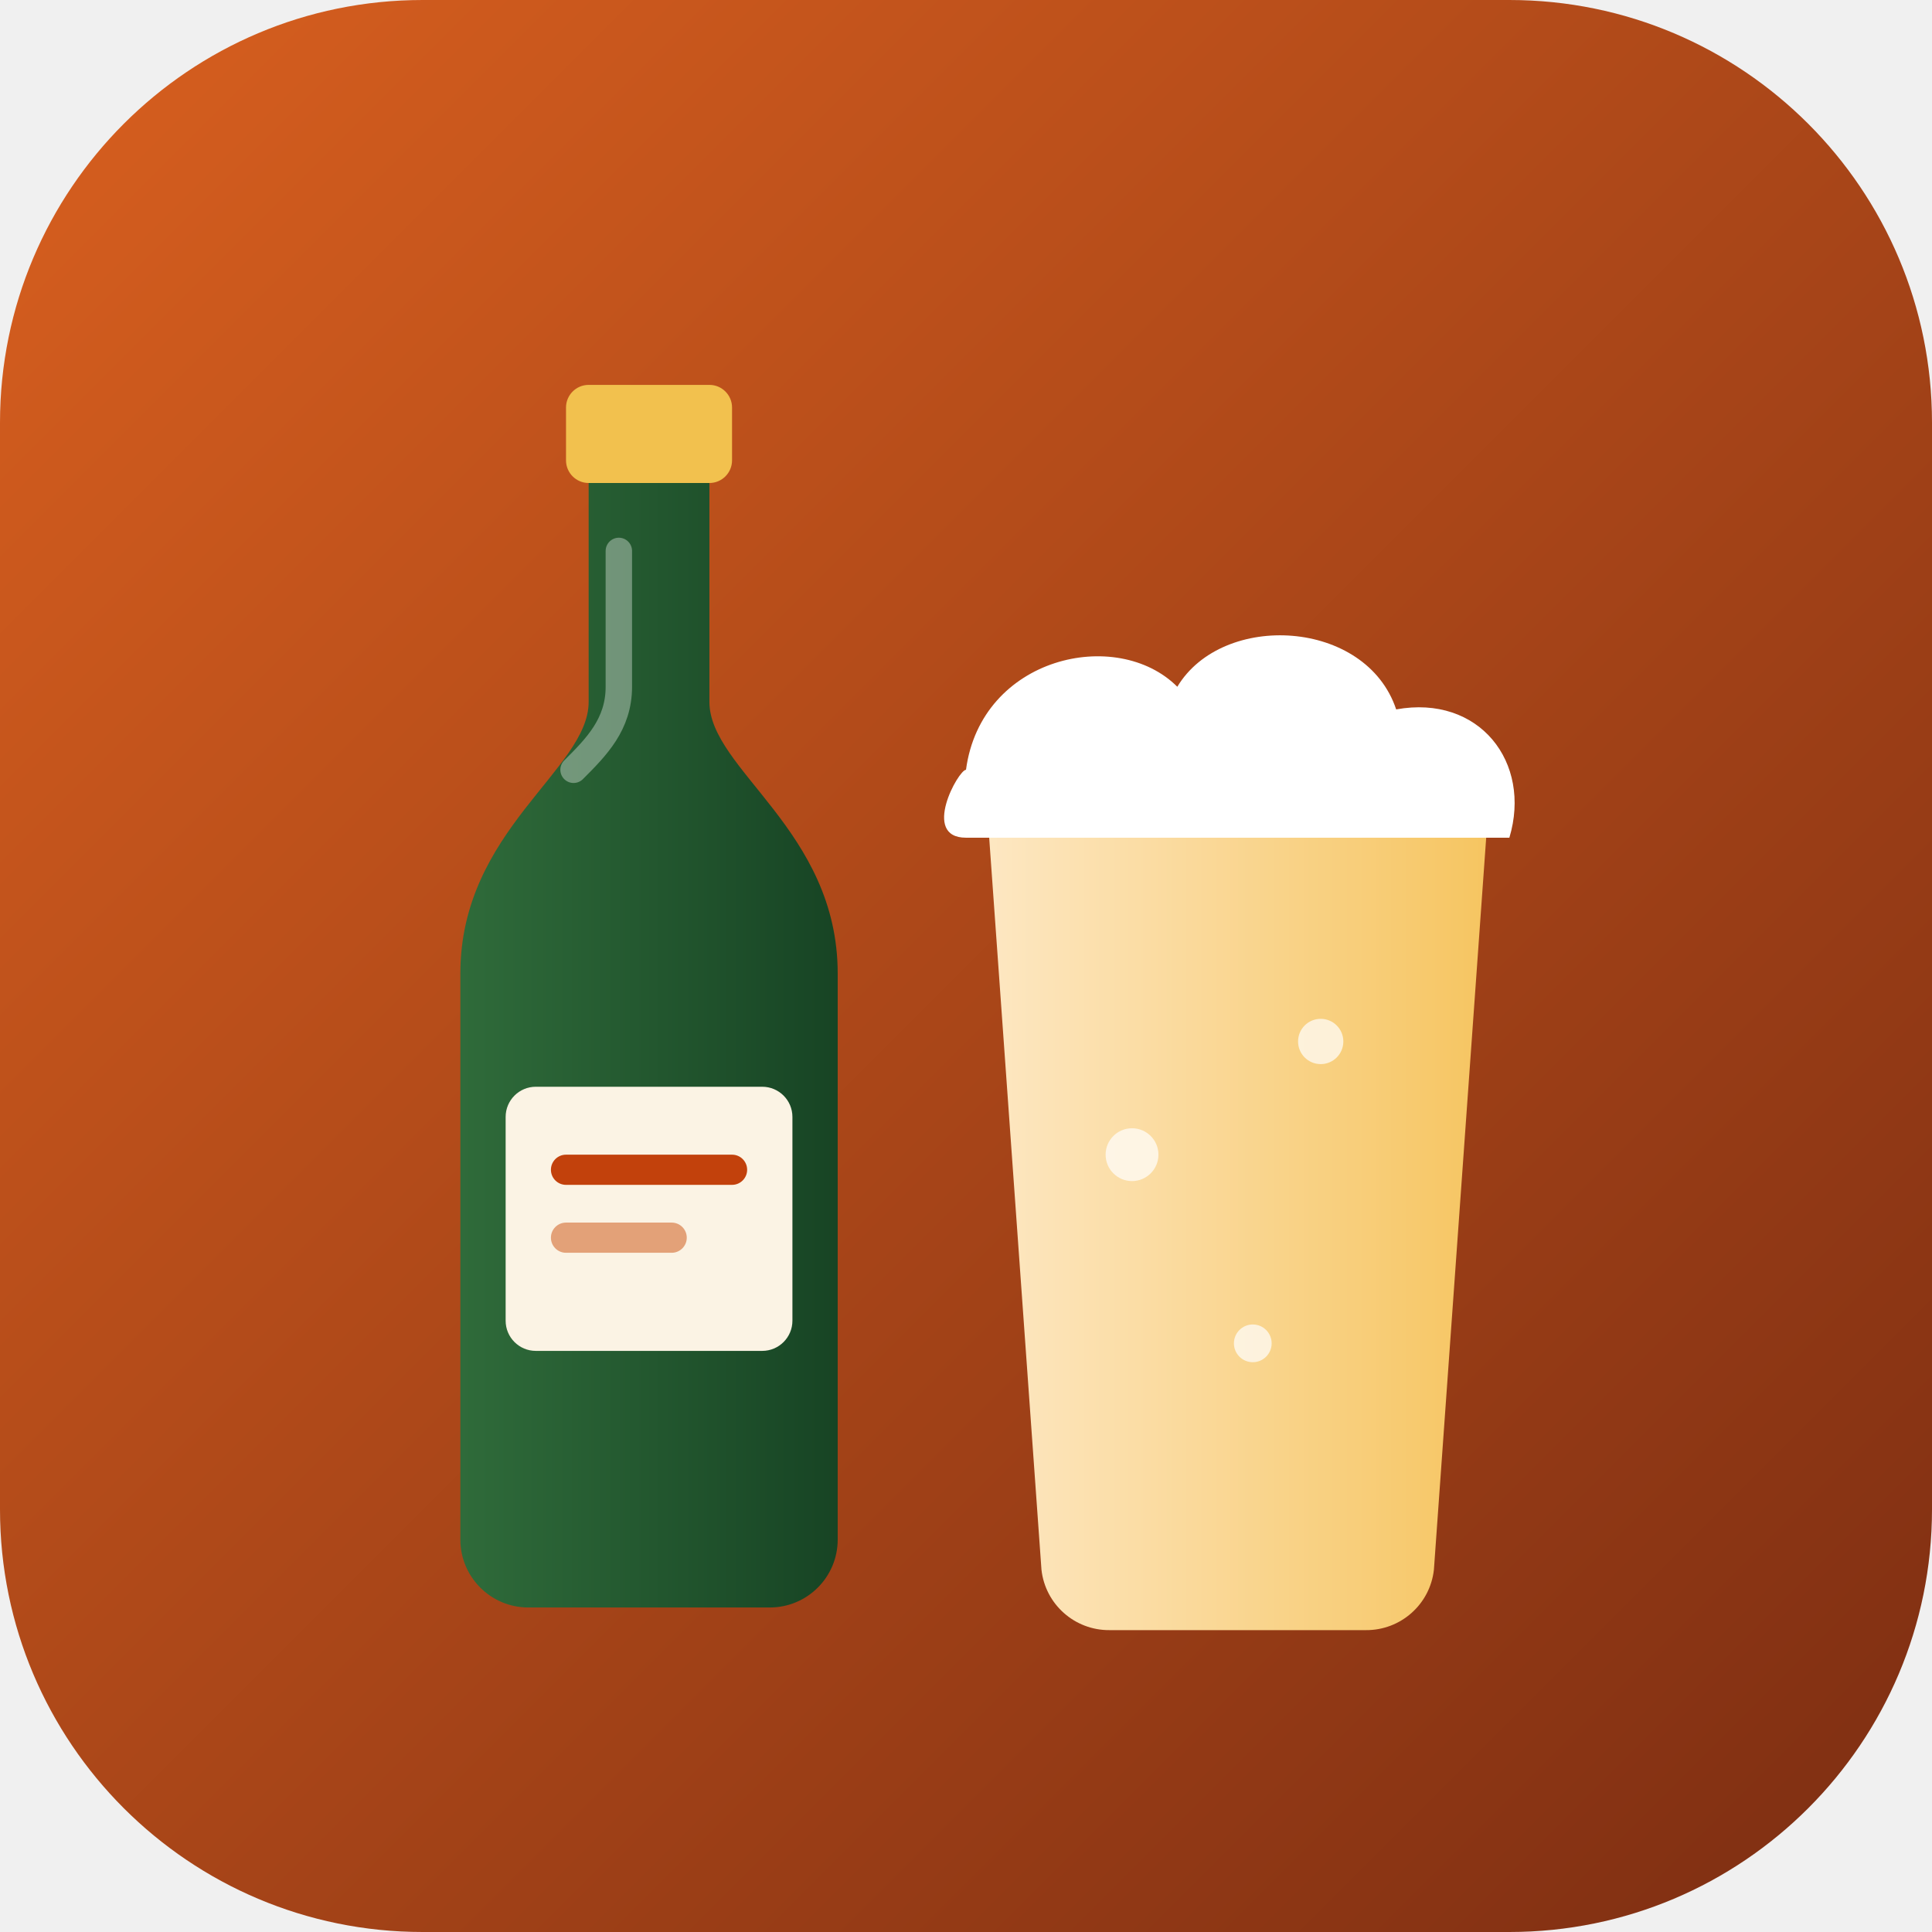
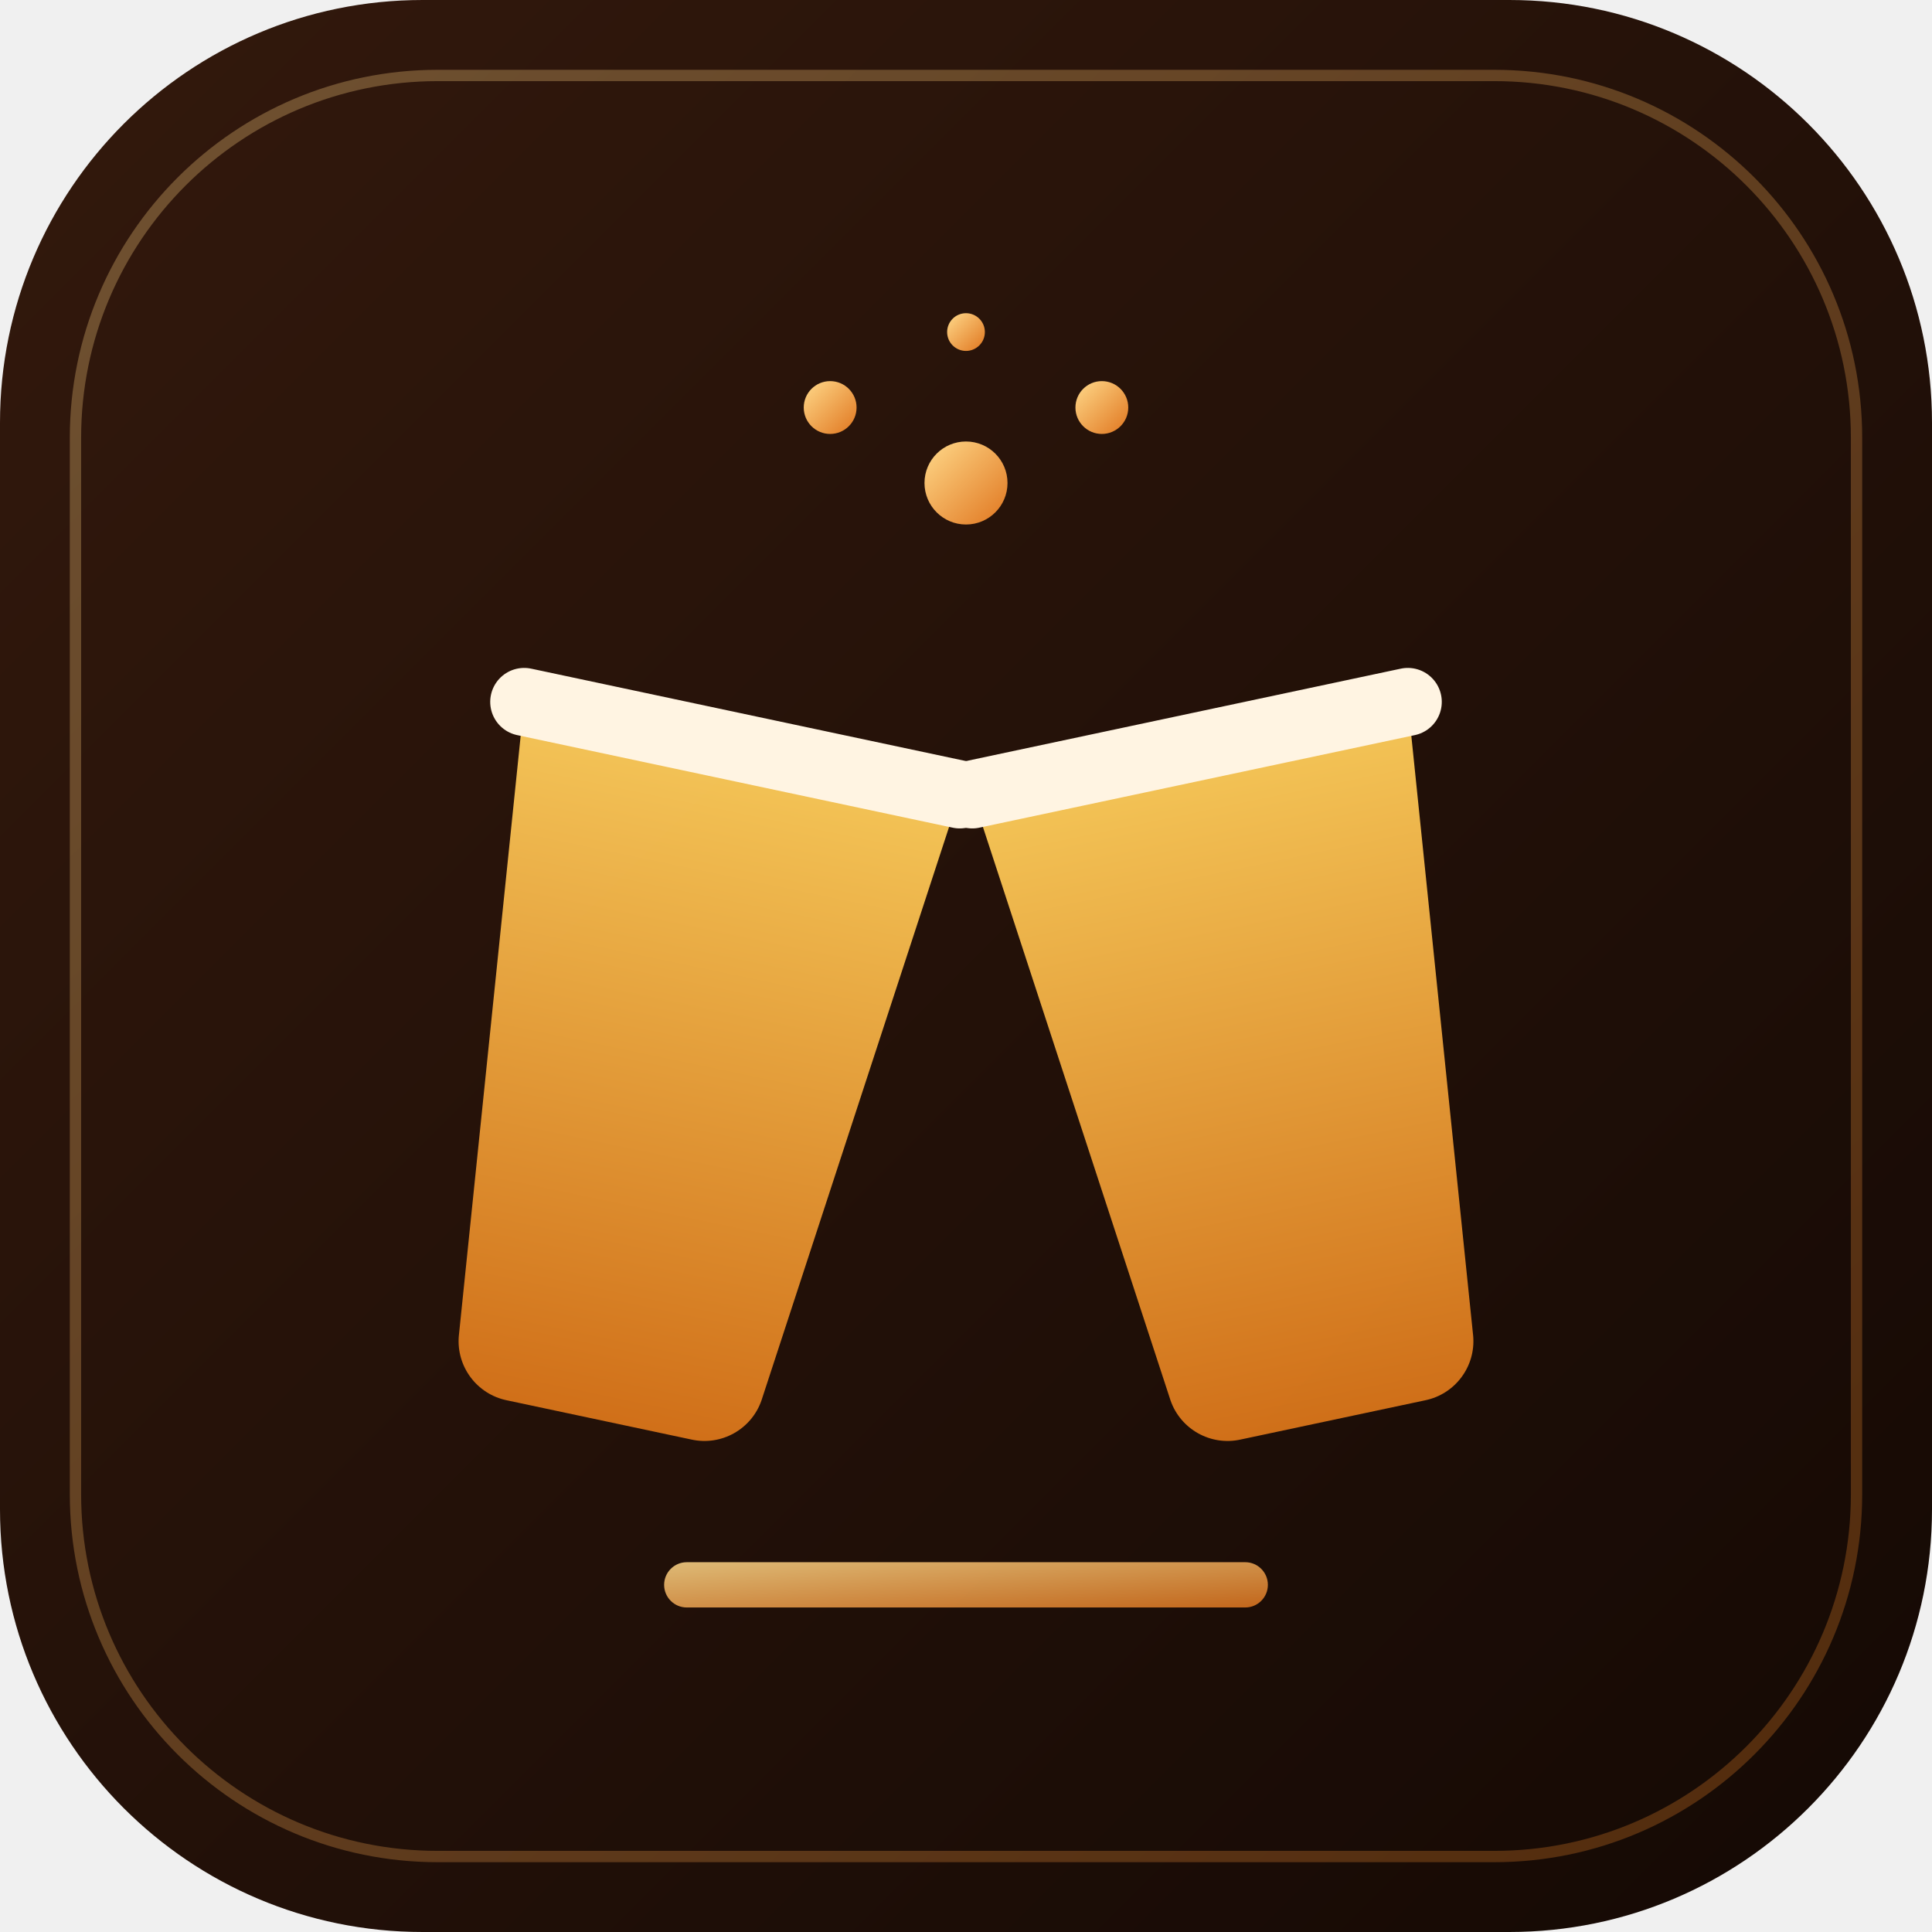
<svg xmlns="http://www.w3.org/2000/svg" viewBox="0 0 512 512">
  <defs>
-     <linearGradient id="fond" x1="0" y1="0" x2="1" y2="1">
-       <stop offset="0" stop-color="#d9601f" />
-       <stop offset="1" stop-color="#7c2d12" />
+     <linearGradient id="fondB" x1="0" y1="0" x2="1" y2="1">
+       <stop offset="0" stop-color="#33190d" />
+       <stop offset="1" stop-color="#140904" />
    </linearGradient>
-     <linearGradient id="verre" x1="0" y1="0" x2="1" y2="0">
-       <stop offset="0" stop-color="#fde7c2" />
-       <stop offset="1" stop-color="#f6c561" />
+     <linearGradient id="orB" x1="0" y1="0" x2="1" y2="1">
+       <stop offset="0" stop-color="#ffd98a" />
+       <stop offset="1" stop-color="#e0761f" />
    </linearGradient>
-     <linearGradient id="bouteille" x1="0" y1="0" x2="1" y2="0">
-       <stop offset="0" stop-color="#2f6b3a" />
-       <stop offset="1" stop-color="#174424" />
+     <linearGradient id="biereB" x1="0" y1="0" x2="0" y2="1">
+       <stop offset="0" stop-color="#ffcf5c" stop-opacity=".95" />
+       <stop offset="1" stop-color="#d9741a" stop-opacity=".95" />
    </linearGradient>
  </defs>
-   <rect width="512" height="512" rx="112" fill="url(#fond)" />
-   <g transform="translate(0 6)">
-     <rect x="150" y="96" width="44" height="26" rx="6" fill="#f2c14e" />
-     <path d="M156 122 h32 v58 c0 18 34 34 34 72 v150 a18 18 0 0 1 -18 18 h-64 a18 18 0 0 1 -18 -18 v-150 c0 -38 34 -54 34 -72z" fill="url(#bouteille)" />
-     <rect x="134" y="282" width="76" height="70" rx="8" fill="#fbf3e4" />
-     <rect x="146" y="300" width="52" height="8" rx="4" fill="#c2410c" />
-     <rect x="146" y="318" width="36" height="8" rx="4" fill="#e3a178" />
-     <path d="M164 140 v36 c0 10 -6 16 -12 22" stroke="#ffffff" stroke-opacity=".35" stroke-width="7" fill="none" stroke-linecap="round" />
+   <rect width="512" height="512" rx="112" fill="url(#fondB)" />
+   <rect x="20" y="20" width="472" height="472" rx="96" fill="none" stroke="url(#orB)" stroke-opacity=".3" stroke-width="3" />
+   <g transform="translate(-30 0) rotate(12 205 300)">
+     <path d="M146 196 h118 l-18 168 a16 16 0 0 1 -16 14 h-50 a16 16 0 0 1 -16 -14z" fill="url(#biereB)" />
+     <path d="M146 196 h118" stroke="#fff4e2" stroke-width="18" stroke-linecap="round" />
  </g>
-   <g transform="translate(0 6)">
-     <path d="M262 214 h132 l-14 196 a18 18 0 0 1 -18 16 h-68 a18 18 0 0 1 -18 -16z" fill="url(#verre)" />
-     <path d="M256 198 c4 -30 40 -38 56 -22 c12 -20 50 -18 58 6 c22 -4 36 14 30 34 h-144 c-12 0 -2 -18 0 -18z" fill="#ffffff" />
-     <circle cx="300" cy="300" r="7" fill="#ffffff" opacity=".7" />
-     <circle cx="332" cy="350" r="5" fill="#ffffff" opacity=".7" />
-     <circle cx="350" cy="270" r="6" fill="#ffffff" opacity=".7" />
+   <g transform="translate(30 0) rotate(-12 307 300)">
+     <path d="M248 196 h118 l-18 168 a16 16 0 0 1 -16 14 h-50 a16 16 0 0 1 -16 -14z" fill="url(#biereB)" />
+     <path d="M248 196 h118" stroke="#fff4e2" stroke-width="18" stroke-linecap="round" />
  </g>
+   <g fill="url(#orB)">
+     <circle cx="256" cy="128" r="11" />
+     <circle cx="220" cy="108" r="7" />
+     <circle cx="292" cy="108" r="7" />
+     <circle cx="256" cy="88" r="5" />
+   </g>
+   <rect x="176" y="414" width="160" height="12" rx="6" fill="url(#orB)" fill-opacity=".85" />
</svg>
